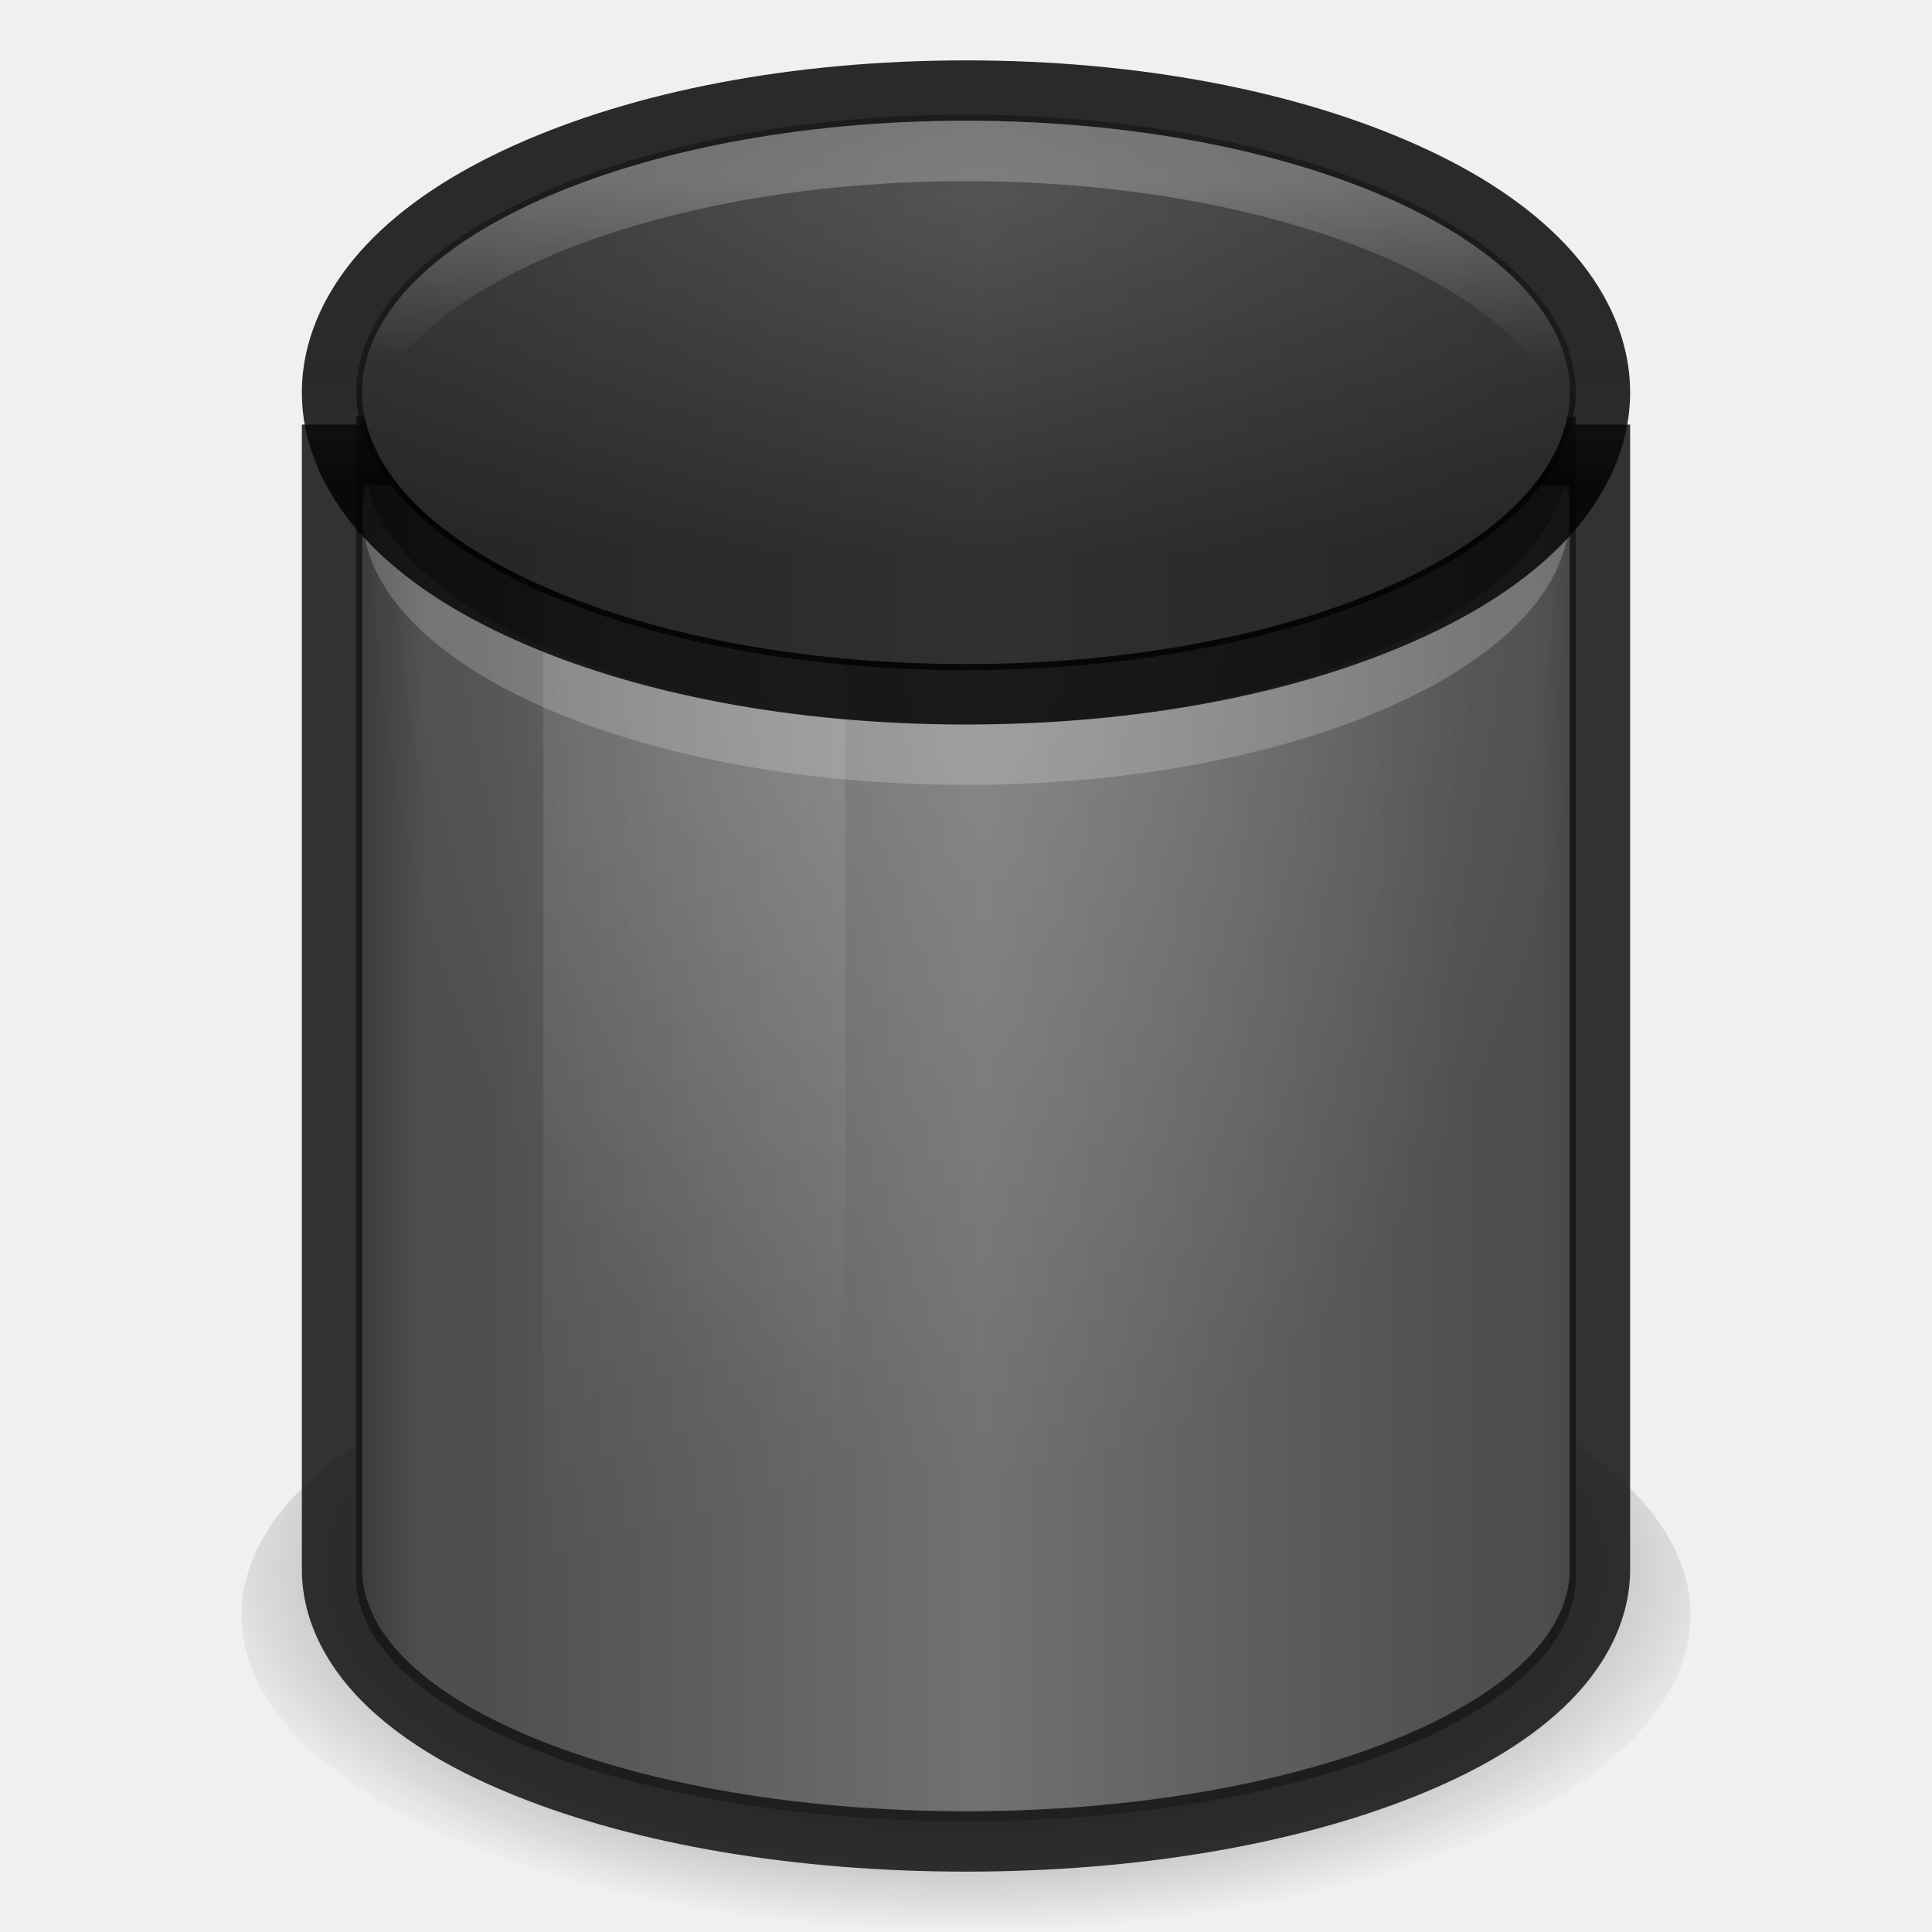
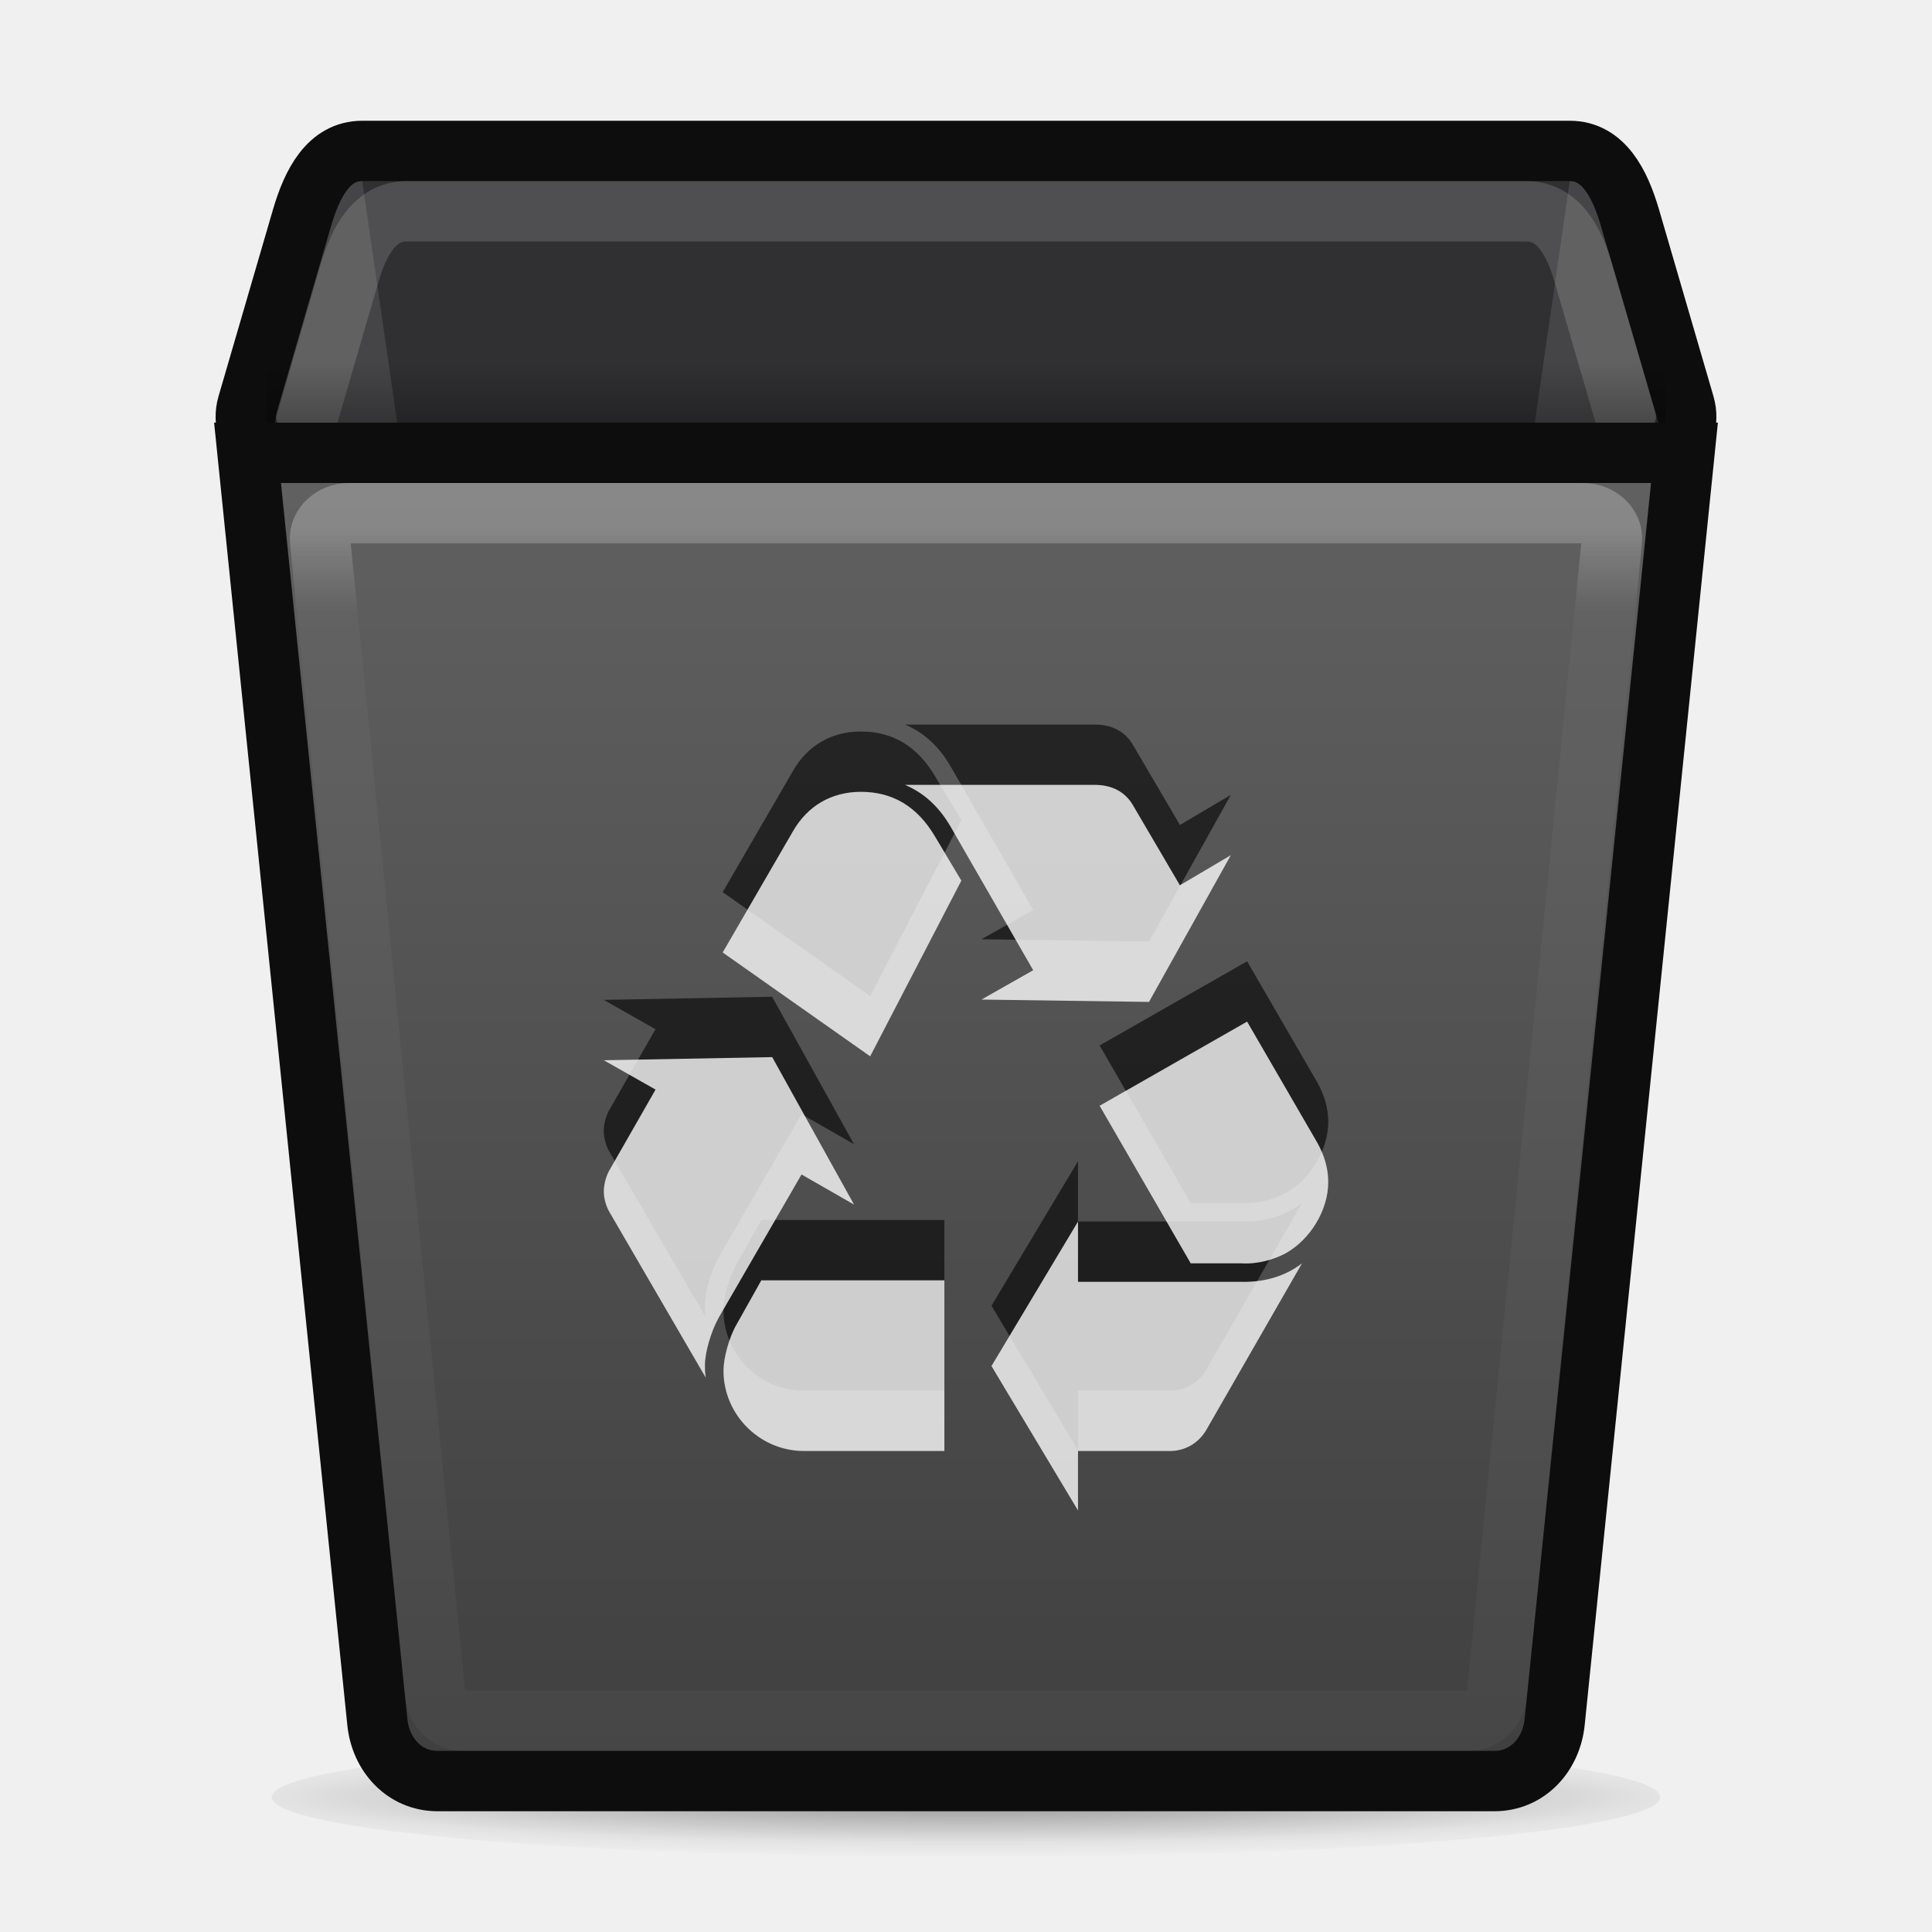
<svg xmlns="http://www.w3.org/2000/svg" xmlns:ns1="http://www.openswatchbook.org/uri/2009/osb" xmlns:xlink="http://www.w3.org/1999/xlink" version="1.0" width="32" height="32" id="svg3695">
  <defs id="defs3697">
-     <linearGradient id="linearGradient4300">
-       <stop style="stop-color:#141414;stop-opacity:1;" offset="0" id="stop4302" />
-       <stop style="stop-color:#000000;stop-opacity:0.899" offset="1" id="stop4304" />
+     <linearGradient id="linearGradient4399">
+       <stop id="stop4401" offset="0" style="stop-color:#626262;stop-opacity:1" />
+       <stop id="stop4403" offset="1" style="stop-color:#3f3f3f;stop-opacity:1" />
    </linearGradient>
-     <linearGradient id="linearGradient6985">
-       <stop id="stop6987" offset="0" style="stop-color:#000000;stop-opacity:1" />
-       <stop id="stop6989" offset="1" style="stop-color:#000000;stop-opacity:0" />
+     <linearGradient id="linearGradient4306">
+       <stop style="stop-color:#000000;stop-opacity:1" offset="0" id="stop4308" />
+       <stop style="stop-color:#000000;stop-opacity:0" offset="1" id="stop4310" />
    </linearGradient>
-     <linearGradient id="linearGradient6286">
-       <stop id="stop6288" offset="0" style="stop-color:#ffffff;stop-opacity:1;" />
-       <stop id="stop6290" offset="1" style="stop-color:#ffffff;stop-opacity:0" />
-     </linearGradient>
-     <linearGradient id="linearGradient6177">
-       <stop style="stop-color:#ffffff;stop-opacity:1;" offset="0" id="stop6179" />
-       <stop style="stop-color:#ffffff;stop-opacity:0;" offset="1" id="stop6181" />
-     </linearGradient>
-     <linearGradient id="linearGradient6131">
-       <stop id="stop6133" offset="0" style="stop-color:#717173;stop-opacity:1" />
-       <stop style="stop-color:#4f4f50;stop-opacity:1" offset="0.789" id="stop6137" />
-       <stop id="stop6139" offset="0.895" style="stop-color:#4f4f50;stop-opacity:1;" />
-       <stop id="stop6135" offset="1" style="stop-color:#3c3c3c;stop-opacity:1" />
-     </linearGradient>
-     <linearGradient id="linearGradient6046">
-       <stop style="stop-color:#000000;stop-opacity:0.6" offset="0" id="stop6048" />
-       <stop style="stop-color:#000000;stop-opacity:0.816" offset="1" id="stop6050" />
-     </linearGradient>
-     <linearGradient id="linearGradient6014">
-       <stop style="stop-color:#8b8b8d;stop-opacity:1;" offset="0" id="stop6016" />
-       <stop style="stop-color:#b7b7b9;stop-opacity:1" offset="1" id="stop6018" />
+     <linearGradient id="linearGradient4867">
+       <stop id="stop4869" offset="0" style="stop-color:#ffffff;stop-opacity:1;" />
+       <stop id="stop4871" offset="1" style="stop-color:#e4e5e7;stop-opacity:0.157" />
    </linearGradient>
    <linearGradient ns1:paint="gradient" id="linearGradient4406">
      <stop offset="0" style="stop-color:#4e4e4e;stop-opacity:1" id="stop4408" />
      <stop offset="1" style="stop-color:#141414;stop-opacity:1" id="stop4410" />
    </linearGradient>
    <linearGradient id="linearGradient3320" ns1:paint="gradient">
      <stop id="stop3323" style="stop-color:#4e4e4e;stop-opacity:1" offset="0" />
      <stop id="stop3325" style="stop-color:#b9bac2;stop-opacity:1" offset="1" />
    </linearGradient>
-     <linearGradient id="linearGradient3254-3-182">
-       <stop id="stop4663" style="stop-color:#ffffff;stop-opacity:1" offset="0" />
-       <stop id="stop4665" style="stop-color:#ffffff;stop-opacity:0" offset="1" />
-     </linearGradient>
-     <linearGradient xlink:href="#linearGradient3254-3-182" id="linearGradient3038" gradientUnits="userSpaceOnUse" gradientTransform="matrix(0.9333333,0,0,0.7754293,-2.799997,-1.679676)" x1="12.25" y1="20.231" x2="17.125" y2="34.174" />
-     <linearGradient xlink:href="#linearGradient6131" id="linearGradient5927" x1="135" y1="12" x2="116" y2="12" gradientUnits="userSpaceOnUse" spreadMethod="reflect" gradientTransform="matrix(0.5430107,0,0,0.5047103,-57.03495,10.93754)" />
-     <linearGradient xlink:href="#linearGradient6014" id="linearGradient6020" x1="116" y1="-9" x2="135" y2="-9" gradientUnits="userSpaceOnUse" spreadMethod="reflect" gradientTransform="matrix(0.5263158,0,0,0.5294117,-54.78948,11.26471)" />
-     <radialGradient xlink:href="#linearGradient6046" id="radialGradient6052" cx="144.25" cy="-14.204" fx="144.25" fy="-14.204" r="19" gradientTransform="matrix(-1.67867,2.7962137e-7,-4.7065157e-8,-0.3133127,258.414,-1.197418)" gradientUnits="userSpaceOnUse" />
-     <radialGradient xlink:href="#linearGradient6286" id="radialGradient6284" cx="39.001" cy="39.765" fx="39.001" fy="39.765" r="18.6" gradientTransform="matrix(-0.5491965,0,0,-0.8608425,37.68786,42.69913)" gradientUnits="userSpaceOnUse" spreadMethod="pad" />
    <linearGradient ns1:paint="solid" id="linearGradient6213">
      <stop id="stop6215" offset="0" style="stop-color:#000000;stop-opacity:1;" />
    </linearGradient>
-     <radialGradient xlink:href="#linearGradient6985" id="radialGradient6052-2" cx="144.986" cy="-23.026" fx="144.986" fy="-23.026" r="19" gradientTransform="matrix(-0.6842103,2.8308827e-7,-1.1360419e-7,-0.3157895,115.2011,18.72864)" gradientUnits="userSpaceOnUse" />
-     <linearGradient xlink:href="#linearGradient6177" id="linearGradient4352" x1="16" y1="3" x2="16" y2="6" gradientUnits="userSpaceOnUse" />
-     <linearGradient xlink:href="#linearGradient4300" id="linearGradient4360" x1="16" y1="6" x2="16" y2="8" gradientUnits="userSpaceOnUse" />
+     <linearGradient xlink:href="#linearGradient4399" id="linearGradient4213" x1="32" y1="13" x2="32" y2="59" gradientUnits="userSpaceOnUse" gradientTransform="matrix(0.5731708,0,0,0.4999075,-2.341464,0.2552155)" />
+     <linearGradient xlink:href="#linearGradient4867" id="linearGradient4229" x1="32" y1="15" x2="32" y2="18" gradientUnits="userSpaceOnUse" gradientTransform="matrix(0.5486358,0,0,0.4651163,-1.556346,1.755813)" />
+     <linearGradient y2="9" x2="22" y1="11" x1="22" gradientTransform="matrix(0.5794826,0,0,0.5,2.092416,1.5)" gradientUnits="userSpaceOnUse" id="linearGradient4262-7-1" xlink:href="#linearGradient4306" />
+     <linearGradient id="linearGradient4303">
+       <stop id="stop4305" offset="0" style="stop-color:#000000;stop-opacity:0.404" />
+       <stop style="stop-color:#000000;stop-opacity:0.059" offset="0.744" id="stop4311" />
+       <stop id="stop4307" offset="1" style="stop-color:#000000;stop-opacity:0;" />
+     </linearGradient>
+     <radialGradient gradientUnits="userSpaceOnUse" gradientTransform="matrix(0.4880935,0,0,0.03225799,0.8691024,28.0699)" r="31" fy="52.6" fx="31" cy="52.6" cx="31" id="radialGradient4309-8" xlink:href="#linearGradient4303" />
  </defs>
-   <path style="opacity:0.9;fill:url(#radialGradient6052-2);fill-opacity:1;stroke:none;stroke-width:1;stroke-linecap:butt;stroke-linejoin:miter;stroke-miterlimit:4;stroke-dasharray:none;stroke-dashoffset:0;stroke-opacity:1" d="M 28,26.75 A 12,5.25 0 0 1 16,32 12,5.25 0 0 1 4,26.75 12,5.25 0 0 1 16,21.5 12,5.25 0 0 1 28,26.75 Z" id="path4342-99-8" />
-   <path style="opacity:1;fill:url(#linearGradient5927);fill-opacity:1;stroke:none;stroke-width:1;stroke-linecap:butt;stroke-linejoin:miter;stroke-miterlimit:4;stroke-dasharray:none;stroke-dashoffset:0;stroke-opacity:1" d="m 5.9,6.9 0,19.229 c 0,2.23 4.552,4.038 10.1,4.038 5.548,0 10.1,-1.808 10.1,-4.038 L 26.1,6.9 Z" id="rect4344" />
-   <path style="opacity:0.2;fill:url(#radialGradient6284);fill-opacity:1;stroke:none;stroke-width:1;stroke-linecap:butt;stroke-linejoin:miter;stroke-miterlimit:4;stroke-dasharray:none;stroke-dashoffset:0;stroke-opacity:1" d="M 6,7 6,26.064 C 6,28.274 10.507,30.067 16,30.067 21.493,30.067 26,28.274 26,26.064 L 26,7 Z" id="rect4344-7" />
-   <path style="display:inline;overflow:visible;visibility:visible;opacity:0.1;fill:url(#linearGradient3038);fill-opacity:1;fill-rule:nonzero;stroke:none;stroke-width:1;marker:none" id="rect3244" d="m 9,9.784 5,0.943 0,18.853 L 9,28.95 9,9.784 Z" />
-   <path style="color:#000000;font-style:normal;font-variant:normal;font-weight:normal;font-stretch:normal;font-size:medium;line-height:normal;font-family:sans-serif;text-indent:0;text-align:start;text-decoration:none;text-decoration-line:none;text-decoration-style:solid;text-decoration-color:#000000;letter-spacing:normal;word-spacing:normal;text-transform:none;direction:ltr;block-progression:tb;writing-mode:lr-tb;baseline-shift:baseline;text-anchor:start;white-space:normal;clip-rule:nonzero;display:inline;overflow:visible;visibility:visible;opacity:1;isolation:auto;mix-blend-mode:normal;color-interpolation:sRGB;color-interpolation-filters:linearRGB;solid-color:#000000;solid-opacity:1;fill:#141414;fill-opacity:0.863;fill-rule:nonzero;stroke:none;stroke-width:2;stroke-linecap:butt;stroke-linejoin:miter;stroke-miterlimit:4;stroke-dasharray:none;stroke-dashoffset:0;stroke-opacity:1;color-rendering:auto;image-rendering:auto;shape-rendering:auto;text-rendering:auto;enable-background:accumulate" d="m 5,7.032 0,1 0,17.964 c 0,0.892 0.463,1.684 1.104,2.287 0.64,0.603 1.477,1.078 2.465,1.473 C 10.544,30.545 13.145,31 16,31 c 2.855,0 5.454,-0.455 7.43,-1.244 0.988,-0.395 1.824,-0.869 2.465,-1.473 C 26.535,27.68 27,26.889 27,25.996 L 27,7.032 Z m 1,1 20,0 0,17.964 C 26,28.207 21.493,30 16,30 10.507,30 6,28.207 6,25.996 Z" id="rect4344-9" />
-   <path style="opacity:1;fill:url(#linearGradient6020);fill-opacity:1;stroke:none;stroke-width:1;stroke-linecap:butt;stroke-linejoin:miter;stroke-miterlimit:4;stroke-dasharray:none;stroke-dashoffset:0;stroke-opacity:1" d="M 26,6.5 A 10,4.5 0 0 1 16,11 10,4.5 0 0 1 6,6.5 10,4.5 0 0 1 16,2 10,4.5 0 0 1 26,6.5 Z" id="path4342" />
-   <path style="opacity:0.9;fill:url(#radialGradient6052);fill-opacity:1;stroke:none;stroke-width:1;stroke-linecap:butt;stroke-linejoin:miter;stroke-miterlimit:4;stroke-dasharray:none;stroke-dashoffset:0;stroke-opacity:1" d="M 26.1,6.5 A 10.1,4.6 0 0 1 16,11.1 10.1,4.6 0 0 1 5.9,6.5 10.1,4.6 0 0 1 16,1.9 10.1,4.6 0 0 1 26.1,6.5 Z" id="path4342-99" />
-   <path style="opacity:0.2;fill:#ffffff;fill-opacity:1;stroke:none;stroke-width:1;stroke-linecap:butt;stroke-linejoin:miter;stroke-miterlimit:4;stroke-dasharray:none;stroke-dashoffset:0;stroke-opacity:1" d="M 16,13 A 10,4.5 0 0 1 6,8.5 10,4.5 0 0 1 6.07,8.01 10,4.5 0 0 0 16,12 10,4.5 0 0 0 25.93,7.99 10,4.5 0 0 1 26,8.5 10,4.5 0 0 1 16,13 Z" id="path4342-99-9-1" />
-   <path style="color:#000000;font-style:normal;font-variant:normal;font-weight:normal;font-stretch:normal;font-size:medium;line-height:normal;font-family:sans-serif;text-indent:0;text-align:start;text-decoration:none;text-decoration-line:none;text-decoration-style:solid;text-decoration-color:#000000;letter-spacing:normal;word-spacing:normal;text-transform:none;direction:ltr;block-progression:tb;writing-mode:lr-tb;baseline-shift:baseline;text-anchor:start;white-space:normal;clip-rule:nonzero;display:inline;overflow:visible;visibility:visible;opacity:0.9;isolation:auto;mix-blend-mode:normal;color-interpolation:sRGB;color-interpolation-filters:linearRGB;solid-color:#000000;solid-opacity:1;fill:url(#linearGradient4360);fill-opacity:1;fill-rule:nonzero;stroke:none;stroke-width:2;stroke-linecap:butt;stroke-linejoin:miter;stroke-miterlimit:4;stroke-dasharray:none;stroke-dashoffset:0;stroke-opacity:1;color-rendering:auto;image-rendering:auto;shape-rendering:auto;text-rendering:auto;enable-background:accumulate" d="m 16,1 c -2.883,-2e-7 -5.497,0.514 -7.48,1.406 C 7.528,2.852 6.689,3.394 6.059,4.064 5.428,4.735 5,5.578 5,6.5 5,7.422 5.428,8.267 6.059,8.938 6.689,9.608 7.528,10.148 8.52,10.594 10.503,11.486 13.117,12 16,12 18.883,12 21.499,11.486 23.482,10.594 24.474,10.148 25.313,9.608 25.943,8.938 26.574,8.267 27,7.422 27,6.5 27,5.578 26.574,4.735 25.943,4.064 25.313,3.394 24.474,2.852 23.482,2.406 21.499,1.514 18.883,1 16,1 Z m 0,1 A 10,4.5 0 0 1 26,6.5 10,4.5 0 0 1 16,11 10,4.5 0 0 1 6,6.5 10,4.5 0 0 1 16,2 Z" id="path4342-99-5" />
-   <path style="opacity:0.25;fill:url(#linearGradient4352);fill-opacity:1;stroke:none;stroke-width:1;stroke-linecap:butt;stroke-linejoin:miter;stroke-miterlimit:4;stroke-dasharray:none;stroke-dashoffset:0;stroke-opacity:1" d="M 16,2 A 10,4.5 0 0 0 6,6.5 10,4.5 0 0 0 6.07,6.99 10,4.5 0 0 1 16,3 10,4.5 0 0 1 25.93,7.01 10,4.5 0 0 0 26,6.5 10,4.5 0 0 0 16,2 Z" id="path4342-99-9" />
+   <ellipse cx="16" cy="29.767" rx="11.5" ry="1" style="display:inline;opacity:1;fill:url(#radialGradient4309-8);fill-opacity:1;stroke:none;stroke-width:1.2;stroke-linecap:butt;stroke-linejoin:miter;stroke-miterlimit:4;stroke-dasharray:none;stroke-dashoffset:0;stroke-opacity:1" id="path4293-4" />
+   <path style="opacity:1;fill:#454547;fill-opacity:1;stroke:#0d0d0d;stroke-width:1;stroke-linecap:butt;stroke-linejoin:miter;stroke-miterlimit:4;stroke-dasharray:none;stroke-dashoffset:0;stroke-opacity:1" d="m 6,2.5 20,0 c 0.554,0 0.829,0.529 1,1.115 l 0.9,3.087 c 0.171,0.586 -0.446,1.115 -1,1.115 l -21.8,0 c -0.554,0 -1.171,-0.529 -1,-1.115 L 5,3.615 C 5.171,3.029 5.446,2.5 6,2.5 Z" id="rect4290" />
+   <path style="opacity:0.3;fill:#000000;fill-opacity:1;stroke:none;stroke-width:1;stroke-linecap:butt;stroke-linejoin:miter;stroke-miterlimit:4;stroke-dasharray:none;stroke-dashoffset:0;stroke-opacity:1" d="m 26,3 -3.15,21.776 c -0.079,0.543 -0.446,0.99 -1,0.99 l -11.7,0 c -0.554,0 -0.921,-0.447 -1,-0.99 L 6,3 Z" id="rect4203-7" />
+   <path style="opacity:0.15;fill:none;fill-opacity:1;stroke:#ffffff;stroke-width:1;stroke-linecap:butt;stroke-linejoin:miter;stroke-miterlimit:4;stroke-dasharray:none;stroke-dashoffset:0;stroke-opacity:1" d="m 6.736,3.5 18.545,0 c 0.527,0 0.791,0.49 0.95,1.037 l 0.755,2.592 c 0.159,0.546 -0.424,1.037 -0.95,1.037 l -20.054,0 c -0.527,0 -1.11,-0.49 -0.95,-1.037 L 5.786,4.537 C 5.945,3.991 6.21,3.5 6.736,3.5 Z" id="rect4290-4" />
+   <path style="opacity:1;fill:url(#linearGradient4213);fill-opacity:1;stroke:#0d0d0d;stroke-width:1;stroke-linecap:butt;stroke-linejoin:miter;stroke-miterlimit:4;stroke-dasharray:none;stroke-dashoffset:0;stroke-opacity:1" d="m 27.9,7.5 -2.15,21.022 c -0.055,0.539 -0.446,0.978 -1,0.978 l -17.5,0 c -0.554,0 -0.946,-0.439 -1,-0.978 l -2.15,-21.022 z" id="rect4203" />
+   <path style="opacity:0.25;fill:none;fill-opacity:1;stroke:url(#linearGradient4229);stroke-width:1;stroke-linecap:butt;stroke-linejoin:miter;stroke-miterlimit:4;stroke-dasharray:none;stroke-dashoffset:0;stroke-opacity:1" d="m 5.777,8.5 20.446,0 c 0.263,0 0.5,0.204 0.475,0.455 L 24.796,28.045 c -0.025,0.251 -0.212,0.455 -0.475,0.455 l -16.642,0 c -0.263,0 -0.451,-0.204 -0.475,-0.455 L 5.302,8.955 C 5.277,8.704 5.514,8.5 5.777,8.5 Z" id="rect4205" />
+   <rect ry="0" y="6" x="4.41" height="1" width="23.179" id="rect3827-5-3-3" style="display:inline;opacity:0.25;fill:url(#linearGradient4262-7-1);fill-opacity:1;stroke:none;stroke-width:0;stroke-linecap:butt;stroke-linejoin:miter;stroke-miterlimit:4;stroke-dasharray:none;stroke-dashoffset:0;stroke-opacity:1" />
+   <path id="path4226-1-8-9" d="m 11.906,20.821 c -0.128,0.23 -0.23,0.576 -0.23,0.793 0,0.051 0,0.115 0.013,0.204 L 10.089,19.068 c -0.051,-0.089 -0.089,-0.217 -0.089,-0.333 0,-0.116 0.038,-0.256 0.089,-0.345 l 0.768,-1.343 -0.857,-0.486 2.789,-0.052 1.356,2.443 -0.87,-0.499 z m 1.228,-8.052 c 0.243,-0.423 0.64,-0.653 1.126,-0.653 0.525,0 0.934,0.243 1.228,0.742 l 0.435,0.729 -1.51,2.91 -2.443,-1.72 z M 13.313,23.034 c -0.729,0 -1.33,-0.601 -1.33,-1.33 0,-0.205 0.09,-0.55 0.218,-0.768 l 0.409,-0.729 3.032,0 0,2.827 -2.329,0 z m 2.431,-10.342 c -0.192,-0.332 -0.448,-0.563 -0.755,-0.691 l 3.147,0 c 0.281,0 0.499,0.116 0.627,0.333 l 0.78,1.33 0.844,-0.499 -1.356,2.431 -2.775,-0.039 0.857,-0.486 z m 4.849,7.541 c 0.383,0 0.704,-0.102 0.972,-0.307 l -1.587,2.763 c -0.128,0.217 -0.358,0.354 -0.626,0.345 l -1.497,0 0,0.985 -1.433,-2.392 1.433,-2.393 0,0.998 2.738,0 z m 1.227,-2.303 c 0.115,0.205 0.18,0.422 0.18,0.652 0,0.461 -0.295,0.947 -0.704,1.177 -0.192,0.103 -0.462,0.183 -0.729,0.167 l -0.845,0 -1.509,-2.61 2.443,-1.394 z" style="opacity:0.6;fill:#000000;fill-opacity:1" />
+   <path id="path4226-1-8" d="m 11.906,21.821 c -0.128,0.23 -0.23,0.576 -0.23,0.793 0,0.051 0,0.115 0.013,0.204 l -1.599,-2.75 c -0.051,-0.089 -0.089,-0.217 -0.089,-0.333 0,-0.116 0.038,-0.256 0.089,-0.345 l 0.768,-1.343 -0.857,-0.486 2.789,-0.052 1.356,2.443 -0.87,-0.499 z M 13.134,13.768 c 0.243,-0.423 0.64,-0.653 1.126,-0.653 0.525,0 0.934,0.243 1.228,0.742 l 0.435,0.729 -1.51,2.91 -2.443,-1.72 z m 0.179,10.265 c -0.729,0 -1.33,-0.601 -1.33,-1.33 0,-0.205 0.09,-0.55 0.218,-0.768 l 0.409,-0.729 3.032,0 0,2.827 -2.329,0 z M 15.744,13.691 C 15.552,13.359 15.296,13.128 14.989,13 l 3.147,0 c 0.282,0 0.499,0.116 0.627,0.333 l 0.78,1.33 0.844,-0.499 -1.356,2.431 -2.775,-0.039 0.857,-0.486 z m 4.849,7.541 c 0.383,0 0.704,-0.102 0.972,-0.307 l -1.587,2.763 c -0.128,0.217 -0.358,0.354 -0.626,0.345 l -1.497,0 0,0.985 -1.433,-2.392 1.433,-2.393 0,0.998 2.738,0 z m 1.227,-2.303 c 0.115,0.205 0.18,0.422 0.18,0.652 0,0.461 -0.295,0.947 -0.704,1.177 -0.192,0.103 -0.462,0.183 -0.729,0.167 l -0.845,0 -1.509,-2.61 2.443,-1.394 z" style="fill:#ffffff;fill-opacity:0.784" />
</svg>
